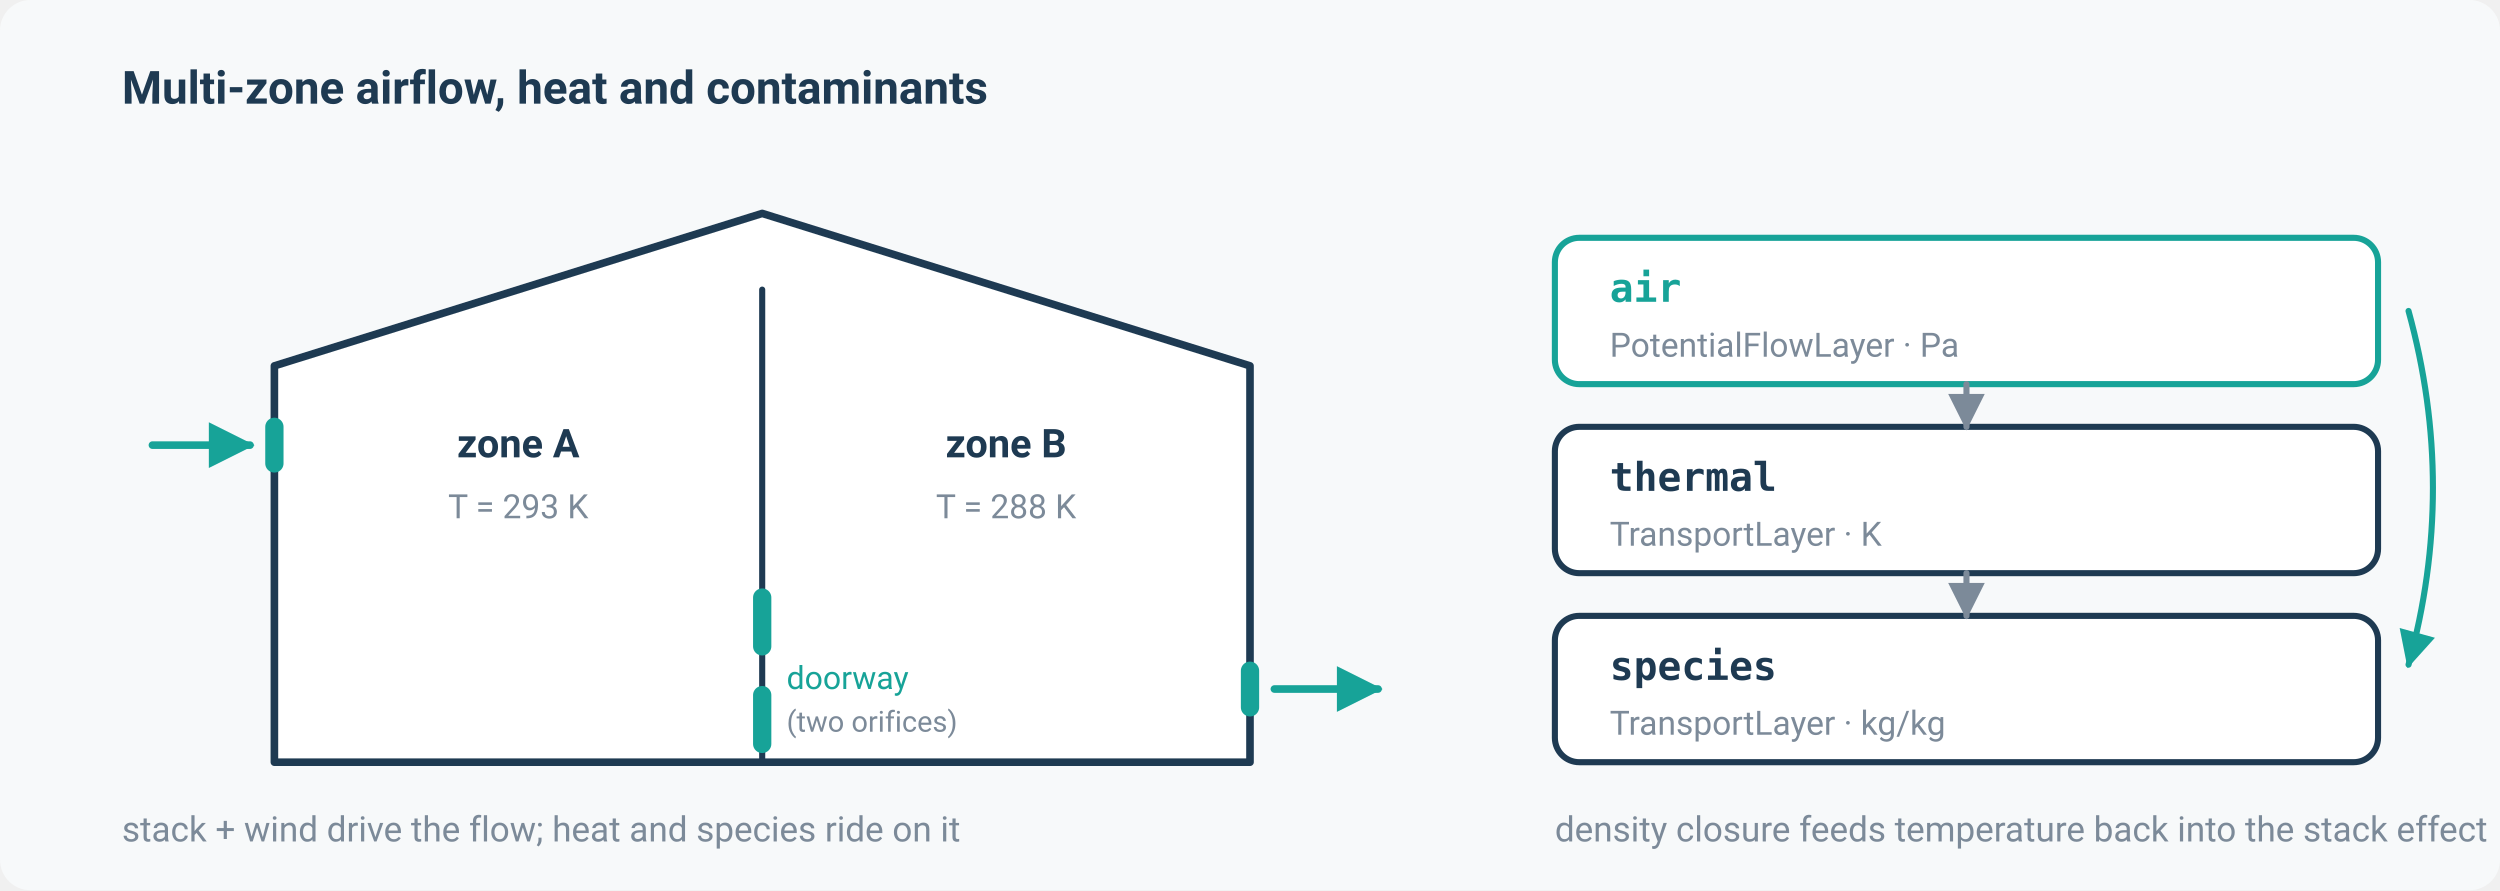
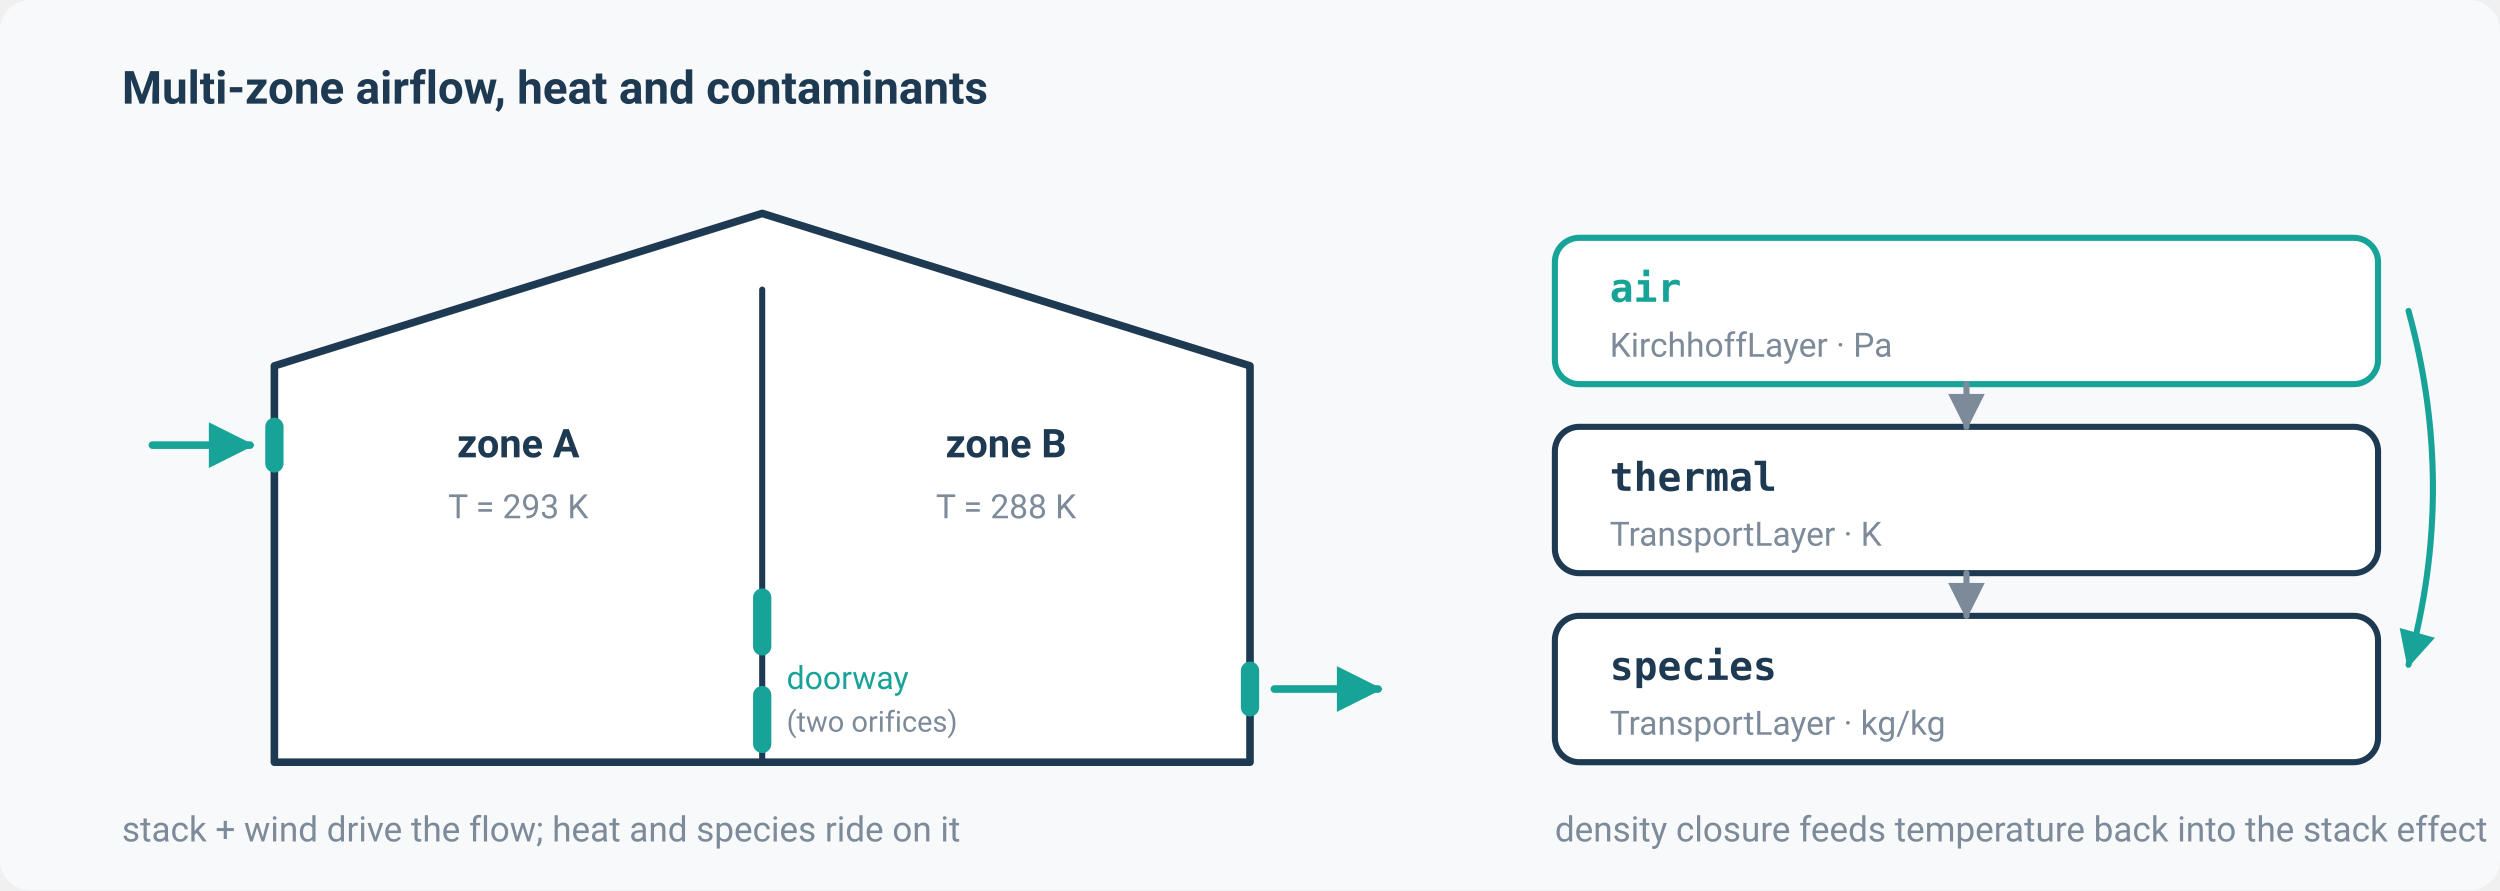
<svg xmlns="http://www.w3.org/2000/svg" viewBox="0 0 820 292" width="820" height="292" role="img" aria-labelledby="t d" font-family="system-ui, -apple-system, 'Segoe UI', Roboto, sans-serif">
  <rect width="820" height="292" rx="10" fill="#F7F9FA" />
  <defs>
    <marker id="ar" viewBox="0 0 10 10" refX="9" refY="5" markerWidth="6" markerHeight="6" orient="auto-start-reverse">
      <path d="M 0 0 L 10 5 L 0 10 z" fill="#17A398" />
    </marker>
    <marker id="arn" viewBox="0 0 10 10" refX="9" refY="5" markerWidth="6" markerHeight="6" orient="auto-start-reverse">
      <path d="M 0 0 L 10 5 L 0 10 z" fill="#1E3A52" />
    </marker>
    <marker id="arm" viewBox="0 0 10 10" refX="9" refY="5" markerWidth="6" markerHeight="6" orient="auto-start-reverse">
      <path d="M 0 0 L 10 5 L 0 10 z" fill="#7C8A99" />
    </marker>
    <marker id="arw" viewBox="0 0 10 10" refX="9" refY="5" markerWidth="6" markerHeight="6" orient="auto-start-reverse">
      <path d="M 0 0 L 10 5 L 0 10 z" fill="#C2703D" />
    </marker>
  </defs>
  <text x="40" y="34" font-size="15" fill="#1E3A52" text-anchor="start" font-weight="600" font-family="system-ui, -apple-system, 'Segoe UI', Roboto, sans-serif">Multi-zone airflow, heat and contaminants</text>
  <path d="M 90 250 L 90 120 L 250 70 L 410 120 L 410 250 Z" fill="#FFFFFF" stroke="#1E3A52" stroke-width="2.5" stroke-linecap="round" stroke-linejoin="round" />
  <line x1="250" y1="95" x2="250" y2="250" stroke="#1E3A52" stroke-width="2" stroke-linecap="round" />
  <text x="170" y="150" font-size="13" fill="#1E3A52" text-anchor="middle" font-weight="600" font-family="system-ui, -apple-system, 'Segoe UI', Roboto, sans-serif">zone A</text>
  <text x="170" y="170" font-size="11" fill="#7C8A99" text-anchor="middle" font-weight="400" font-family="system-ui, -apple-system, 'Segoe UI', Roboto, sans-serif">T = 293 K</text>
  <text x="330" y="150" font-size="13" fill="#1E3A52" text-anchor="middle" font-weight="600" font-family="system-ui, -apple-system, 'Segoe UI', Roboto, sans-serif">zone B</text>
  <text x="330" y="170" font-size="11" fill="#7C8A99" text-anchor="middle" font-weight="400" font-family="system-ui, -apple-system, 'Segoe UI', Roboto, sans-serif">T = 288 K</text>
  <line x1="250" y1="196" x2="250" y2="212" stroke="#17A398" stroke-width="6" stroke-linecap="round" />
  <line x1="250" y1="228" x2="250" y2="244" stroke="#17A398" stroke-width="6" stroke-linecap="round" />
  <text x="258" y="226" font-size="10.5" fill="#17A398" text-anchor="start" font-weight="400" font-family="system-ui, -apple-system, 'Segoe UI', Roboto, sans-serif">doorway</text>
  <text x="258" y="240" font-size="9.5" fill="#7C8A99" text-anchor="start" font-weight="400" font-family="system-ui, -apple-system, 'Segoe UI', Roboto, sans-serif">(two orifices)</text>
  <line x1="90" y1="140" x2="90" y2="152" stroke="#17A398" stroke-width="6" stroke-linecap="round" />
  <line x1="410" y1="220" x2="410" y2="232" stroke="#17A398" stroke-width="6" stroke-linecap="round" />
  <path d="M 50 146 L 82 146" fill="none" stroke="#17A398" stroke-width="2.5" stroke-linecap="round" stroke-linejoin="round" marker-end="url(#ar)" />
  <path d="M 418 226 L 452 226" fill="none" stroke="#17A398" stroke-width="2.5" stroke-linecap="round" stroke-linejoin="round" marker-end="url(#ar)" />
  <text x="40" y="276" font-size="11.5" fill="#7C8A99" text-anchor="start" font-weight="400" font-family="system-ui, -apple-system, 'Segoe UI', Roboto, sans-serif">stack + wind drive the flow; heat and species ride on it</text>
  <rect x="510" y="78" width="270" height="48" rx="8" fill="#FFFFFF" stroke="#17A398" stroke-width="2" />
  <text x="528" y="99" font-size="13" fill="#17A398" text-anchor="start" font-weight="600" font-family="ui-monospace, 'JetBrains Mono', 'SF Mono', Menlo, monospace">air</text>
-   <text x="528" y="117" font-size="11" fill="#7C8A99" text-anchor="start" font-weight="400" font-family="system-ui, -apple-system, 'Segoe UI', Roboto, sans-serif">PotentialFlowLayer · Pa</text>
+   <text x="528" y="117" font-size="11" fill="#7C8A99" text-anchor="start" font-weight="400" font-family="system-ui, -apple-system, 'Segoe UI', Roboto, sans-serif">KirchhoffLayer · Pa</text>
  <rect x="510" y="140" width="270" height="48" rx="8" fill="#FFFFFF" stroke="#1E3A52" stroke-width="2" />
  <text x="528" y="161" font-size="13" fill="#1E3A52" text-anchor="start" font-weight="600" font-family="ui-monospace, 'JetBrains Mono', 'SF Mono', Menlo, monospace">thermal</text>
  <text x="528" y="179" font-size="11" fill="#7C8A99" text-anchor="start" font-weight="400" font-family="system-ui, -apple-system, 'Segoe UI', Roboto, sans-serif">TransportLayer · K</text>
  <rect x="510" y="202" width="270" height="48" rx="8" fill="#FFFFFF" stroke="#1E3A52" stroke-width="2" />
  <text x="528" y="223" font-size="13" fill="#1E3A52" text-anchor="start" font-weight="600" font-family="ui-monospace, 'JetBrains Mono', 'SF Mono', Menlo, monospace">species</text>
  <text x="528" y="241" font-size="11" fill="#7C8A99" text-anchor="start" font-weight="400" font-family="system-ui, -apple-system, 'Segoe UI', Roboto, sans-serif">TransportLayer · kg/kg</text>
  <path d="M 645 126 L 645 140" fill="none" stroke="#7C8A99" stroke-width="2" stroke-linecap="round" stroke-linejoin="round" marker-end="url(#arm)" />
  <path d="M 645 188 L 645 202" fill="none" stroke="#7C8A99" stroke-width="2" stroke-linecap="round" stroke-linejoin="round" marker-end="url(#arm)" />
  <text x="510" y="276" font-size="11.5" fill="#7C8A99" text-anchor="start" font-weight="400" font-family="system-ui, -apple-system, 'Segoe UI', Roboto, sans-serif">density closure feeds temperature back into the stack effect</text>
  <path d="M 790 102 Q 806 160 790 218" fill="none" stroke="#17A398" stroke-width="2" stroke-linecap="round" stroke-linejoin="round" marker-end="url(#ar)" />
</svg>
